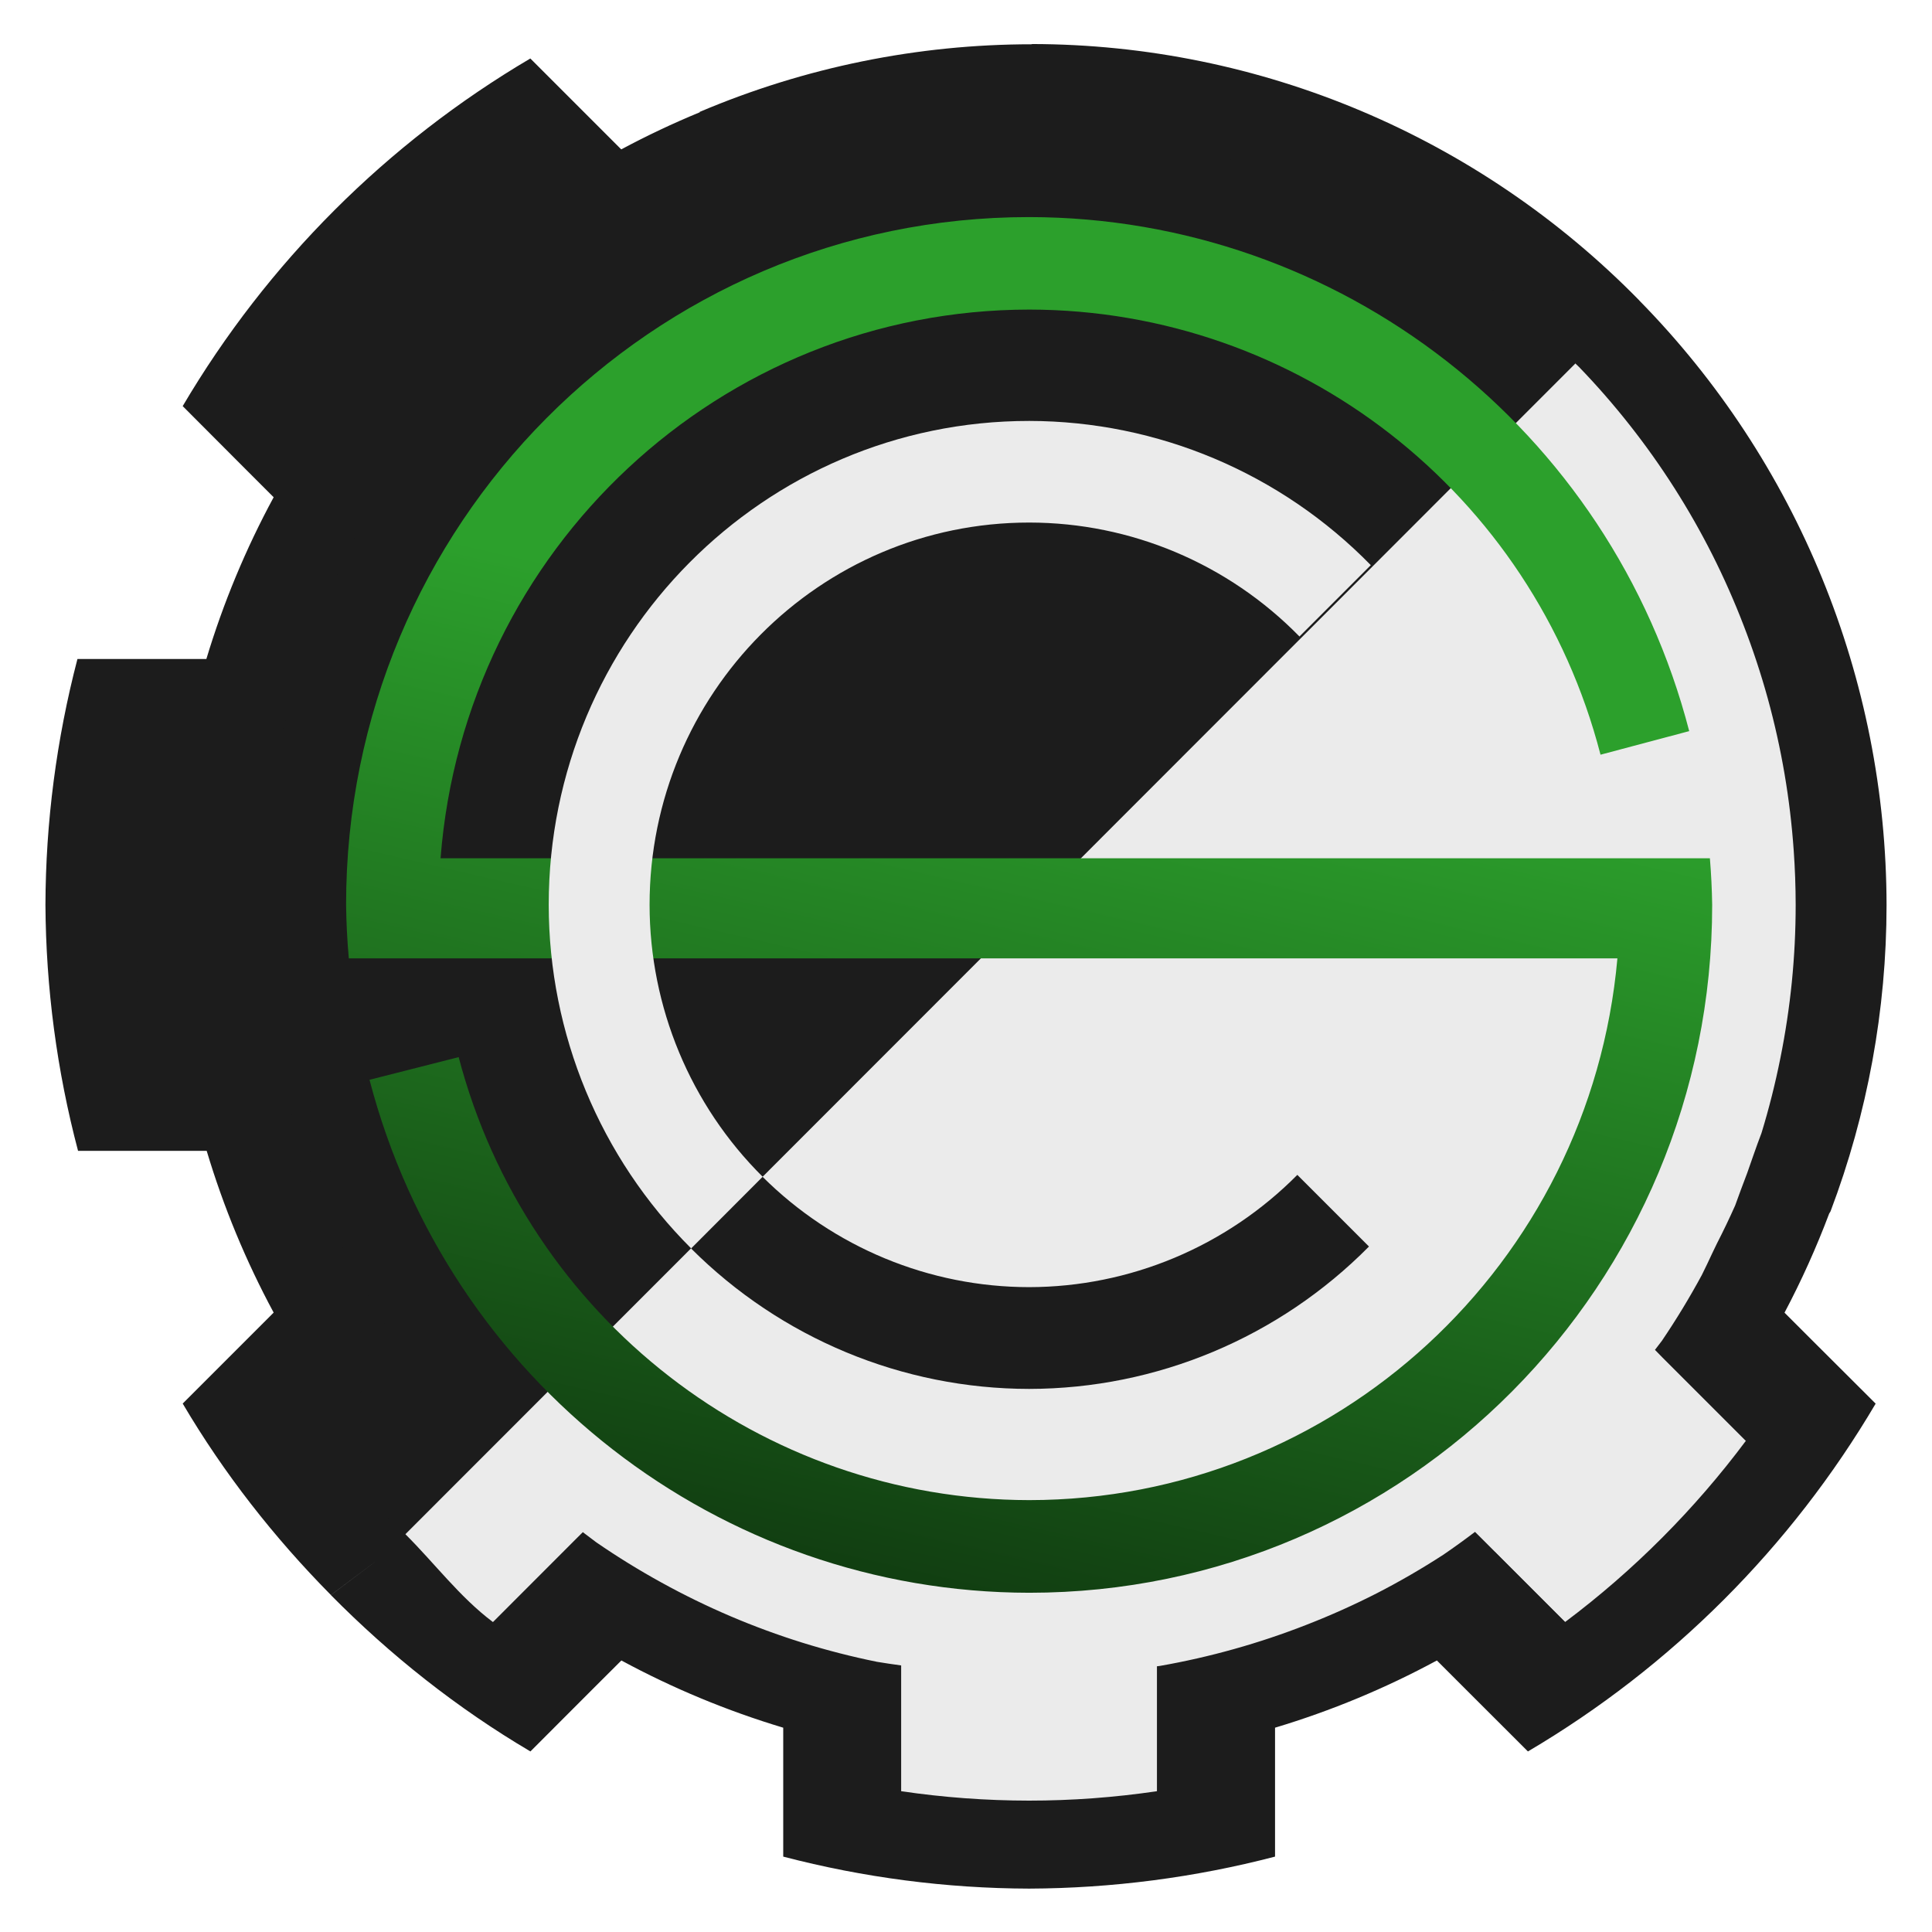
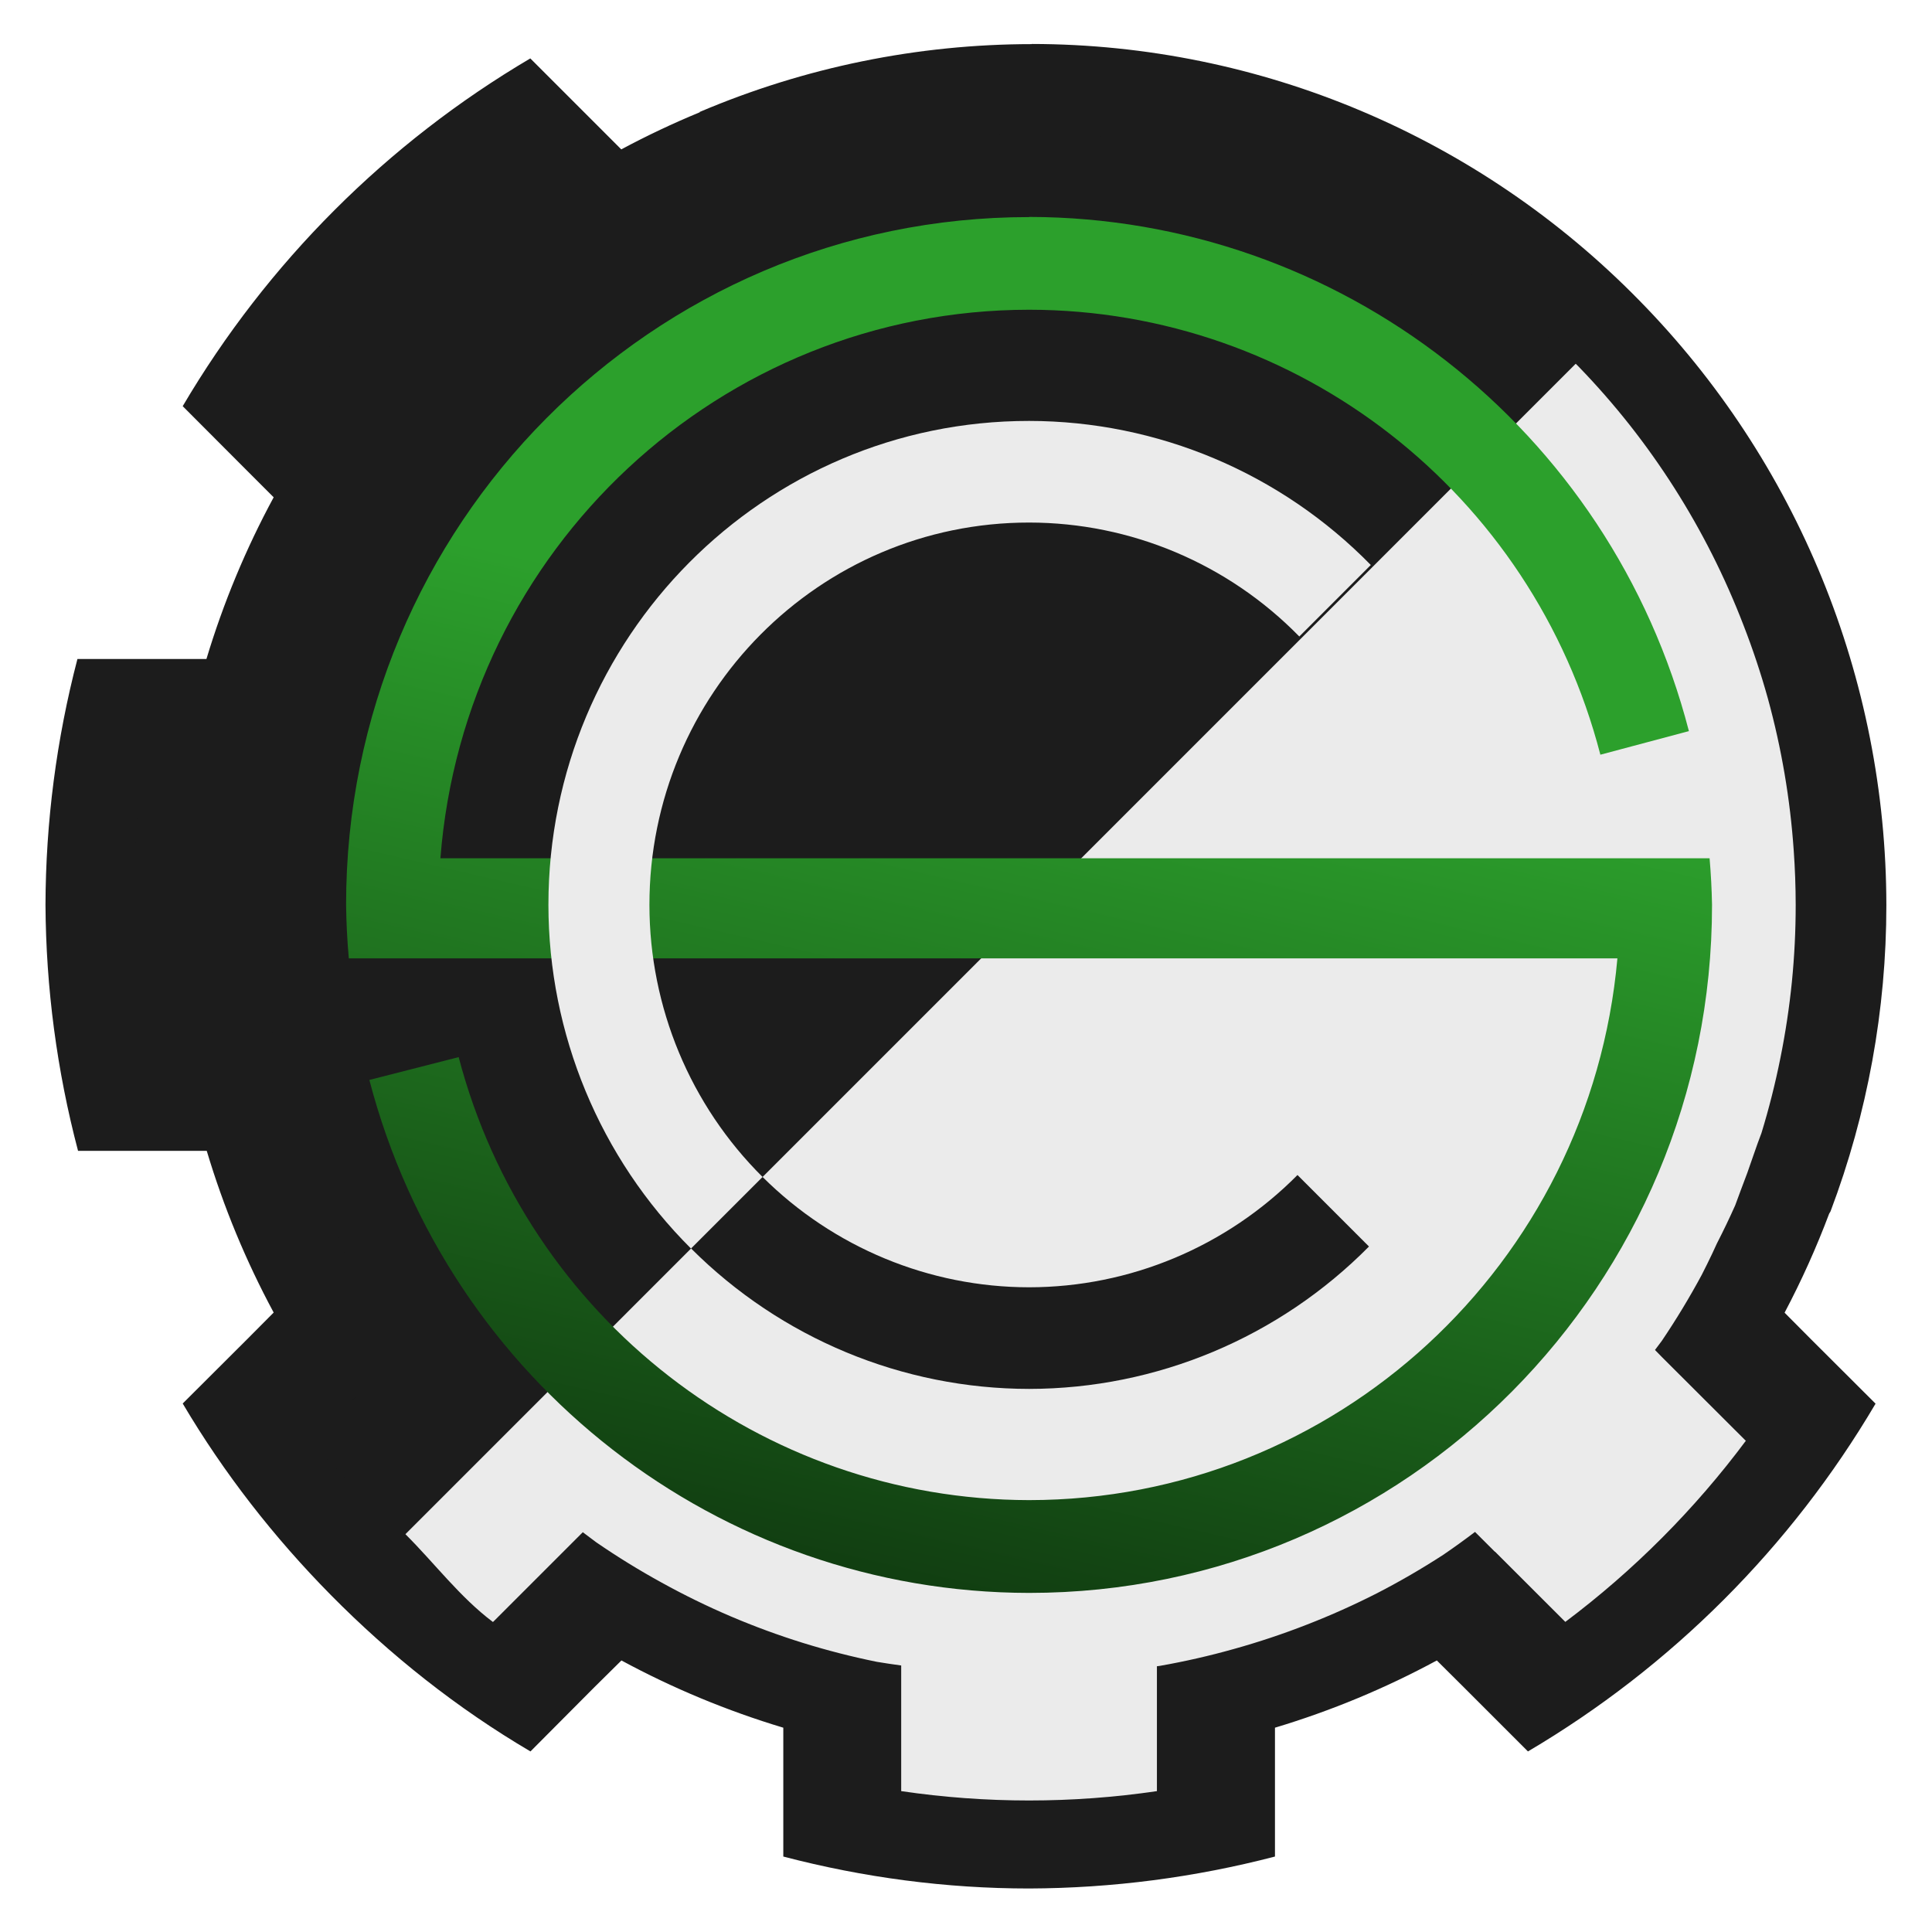
- <svg xmlns="http://www.w3.org/2000/svg" xmlns:xlink="http://www.w3.org/1999/xlink" width="48" height="48" viewBox="0 0 12.7 12.7" version="1.1" id="svg882">
-   <defs id="defs876">
-     <linearGradient gradientTransform="matrix(0.8151087,0,0,0.8151087,1.573033,285.0707)" xlink:href="#linearGradient848" id="linearGradient821-9" x1="4.387" y1="13.293" x2="6.421" y2="4.484" gradientUnits="userSpaceOnUse" />
-     <linearGradient id="linearGradient848">
-       <stop style="stop-color:#0b280b;stop-opacity:1" offset="0" id="stop844" />
-       <stop style="stop-color:#2ca02c;stop-opacity:1" offset="1" id="stop846" />
+ <svg xmlns="http://www.w3.org/2000/svg" xmlns:xlink="http://www.w3.org/1999/xlink" width="48" height="48" viewBox="0 0 12.7 12.7">
+   <defs>
+     <linearGradient gradientTransform="matrix(.8151 0 0 .8151 1.573 285.07)" xlink:href="#a" id="b" x1="4.387" y1="13.293" x2="6.421" y2="4.484" gradientUnits="userSpaceOnUse" />
+     <linearGradient id="a">
+       <stop offset="0" stop-color="#0b280b" />
+       <stop offset="1" stop-color="#2ca02c" />
    </linearGradient>
  </defs>
-   <g id="layer1" transform="translate(0,-284.3)">
-     <path style="fill:#1c1c1c;fill-opacity:1;stroke:none;stroke-width:0.15" d="m 6.747,284.976 a 5.22,5.258 0 0 1 0.521,0.026 5.22,5.258 0 0 1 0.516,0.078 5.22,5.258 0 0 1 0.505,0.13 5.22,5.258 0 0 1 0.49,0.18 5.22,5.258 0 0 1 0.47,0.229 5.22,5.258 0 0 1 0.445,0.275 5.22,5.258 0 0 1 0.415,0.318 5.22,5.258 0 0 1 0.382,0.358 5.22,5.258 0 0 1 0.344,0.395 5.22,5.258 0 0 1 0.304,0.428 5.22,5.258 0 0 1 0.26,0.456 5.22,5.258 0 0 1 0.213,0.48 5.22,5.258 0 0 1 0.164,0.499 5.22,5.258 0 0 1 0.114,0.513 5.22,5.258 0 0 1 0.063,0.522 5.22,5.258 0 0 1 0.013,0.371 5.22,5.258 0 0 1 -0.026,0.525 5.22,5.258 0 0 1 -0.078,0.52 5.22,5.258 0 0 1 -0.129,0.509 5.22,5.258 0 0 1 -0.027,0.073 5.22,5.258 0 0 1 -0.028,0.078 5.228,5.228 0 0 1 -0.086,0.237 5.22,5.258 0 0 1 -0.038,0.105 5.22,5.258 0 0 1 -0.124,0.259 5.228,5.228 0 0 1 -0.032,0.067 5.22,5.258 0 0 1 -0.07,0.147 5.22,5.258 0 0 1 -0.273,0.448 5.22,5.258 0 0 1 -0.047,0.062 l 0.051,0.051 0.567,0.567 0.002,9.5e-4 c -0.349,0.468 -0.763,0.884 -1.231,1.234 l -0.003,-0.003 -0.567,-0.567 -0.044,-0.044 a 5.22,5.258 0 0 1 -0.215,0.155 5.22,5.258 0 0 1 -0.452,0.262 5.22,5.258 0 0 1 -0.477,0.214 5.22,5.258 0 0 1 -0.495,0.166 5.22,5.258 0 0 1 -0.509,0.115 5.22,5.258 0 0 1 -0.017,0.002 v 0.044 0.803 0.003 c -0.288,0.042 -0.579,0.064 -0.871,0.065 -0.292,-3.7e-4 -0.583,-0.022 -0.871,-0.064 v -0.003 -0.804 -0.05 a 5.22,5.258 0 0 1 -0.165,-0.025 5.22,5.258 0 0 1 -0.506,-0.13 5.22,5.258 0 0 1 -0.49,-0.18 5.22,5.258 0 0 1 -0.47,-0.229 5.22,5.258 0 0 1 -0.445,-0.275 5.22,5.258 0 0 1 -0.092,-0.07 l -0.042,0.042 -0.566,0.567 -0.004,0.003 C 2.629,294.766 2.214,294.35 1.865,293.882 l 9.581e-4,-9.4e-4 0.567,-0.566 0.053,-0.053 a 5.22,5.258 0 0 1 -0.132,-0.186 5.22,5.258 0 0 1 -0.146,-0.258 5.22,5.258 0 0 1 -0.113,-0.198 5.22,5.258 0 0 1 -0.09,-0.203 5.228,5.228 0 0 1 -0.061,-0.137 5.22,5.258 0 0 1 -0.062,-0.139 5.22,5.258 0 0 1 -0.045,-0.136 5.228,5.228 0 0 1 -0.096,-0.289 5.22,5.258 0 0 1 -0.024,-0.074 5.22,5.258 0 0 1 -0.017,-0.076 5.228,5.228 0 0 1 -9.582e-4,-0.003 5.228,5.228 0 0 1 -0.106,-0.457 h -0.075 -0.801 -0.003 c -0.043,-0.288 -0.066,-0.579 -0.067,-0.871 4.3912e-4,-0.292 0.022,-0.583 0.065,-0.871 h 0.004 0.803 0.079 a 5.228,5.228 0 0 1 0.024,-0.109 5.22,5.258 0 0 1 0.01,-0.065 5.22,5.258 0 0 1 0.036,-0.142 5.228,5.228 0 0 1 0.071,-0.28 5.22,5.258 0 0 1 0.022,-0.088 5.22,5.258 0 0 1 0.07,-0.193 5.228,5.228 0 0 1 0.067,-0.185 5.22,5.258 0 0 1 0.042,-0.116 5.22,5.258 0 0 1 0.123,-0.255 5.228,5.228 0 0 1 0.036,-0.075 5.22,5.258 0 0 1 0.069,-0.143 5.22,5.258 0 0 1 0.273,-0.448 5.22,5.258 0 0 1 0.046,-0.062 l -0.05,-0.05 -0.567,-0.566 -0.003,-0.003 c 0.35,-0.467 0.766,-0.882 1.234,-1.231 l 9.582e-4,9.5e-4 0.567,0.567 0.044,0.044 a 5.22,5.258 0 0 1 0.216,-0.156 5.22,5.258 0 0 1 0.453,-0.262 5.22,5.258 0 0 1 0.477,-0.215 5.22,5.258 0 0 1 0.118,-0.04 5.22,5.258 0 0 1 0.377,-0.126 5.22,5.258 0 0 1 0.122,-0.027 5.22,5.258 0 0 1 0.004,-9.6e-4 5.22,5.258 0 0 1 0.384,-0.087 5.22,5.258 0 0 1 0.11,-0.014 5.22,5.258 0 0 1 0.069,-0.008 5.22,5.258 0 0 1 0.339,-0.041 5.22,5.258 0 0 1 0.12,-0.004 5.22,5.258 0 0 1 0.042,-9.6e-4 5.22,5.258 0 0 1 0.208,-0.007 z" id="path1048-3" />
-     <path style="fill:#ebebeb;fill-opacity:1;stroke:none;stroke-width:0.15" d="m 2.538,294.512 c 0.202,0.201 0.373,0.432 0.601,0.603 l 0.003,-0.003 0.566,-0.567 0.042,-0.042 a 5.22,5.258 0 0 0 0.092,0.069 5.22,5.258 0 0 0 0.445,0.275 5.22,5.258 0 0 0 0.47,0.229 5.22,5.258 0 0 0 0.49,0.18 5.22,5.258 0 0 0 0.506,0.13 5.22,5.258 0 0 0 0.165,0.025 v 0.049 0.804 0.003 c 0.288,0.042 0.579,0.064 0.871,0.065 0.292,-4e-4 0.583,-0.023 0.872,-0.065 v -0.003 -0.803 -0.045 a 5.22,5.258 0 0 0 0.016,-0.002 5.22,5.258 0 0 0 0.509,-0.115 5.22,5.258 0 0 0 0.495,-0.166 5.22,5.258 0 0 0 0.477,-0.214 5.22,5.258 0 0 0 0.452,-0.262 5.22,5.258 0 0 0 0.215,-0.156 l 0.044,0.044 0.567,0.567 0.004,0.003 c 0.467,-0.35 0.881,-0.766 1.23,-1.234 l -0.002,-9.5e-4 -0.567,-0.567 -0.051,-0.051 a 5.22,5.258 0 0 0 0.047,-0.062 5.22,5.258 0 0 0 0.273,-0.448 5.22,5.258 0 0 0 0.07,-0.147 5.228,5.228 0 0 0 0.032,-0.067 5.22,5.258 0 0 0 0.124,-0.259 5.22,5.258 0 0 0 0.037,-0.104 5.228,5.228 0 0 0 0.087,-0.237 5.22,5.258 0 0 0 0.028,-0.078 5.22,5.258 0 0 0 0.027,-0.074 5.22,5.258 0 0 0 0.128,-0.509 5.22,5.258 0 0 0 0.078,-0.52 5.22,5.258 0 0 0 0.026,-0.525 5.22,5.258 0 0 0 -0.013,-0.371 5.22,5.258 0 0 0 -0.063,-0.522 5.22,5.258 0 0 0 -0.114,-0.513 5.22,5.258 0 0 0 -0.165,-0.499 5.22,5.258 0 0 0 -0.213,-0.48 5.22,5.258 0 0 0 -0.26,-0.456 5.22,5.258 0 0 0 -0.303,-0.428 5.22,5.258 0 0 0 -0.344,-0.395 5.22,5.258 0 0 0 -0.028,-0.027 z" id="path1666" />
-     <path style="fill:url(#linearGradient821-9);fill-opacity:1;stroke:none;stroke-width:0.126" d="m 6.765,285.727 a 4.489,4.521 0 0 0 -4.49,4.521 4.489,4.521 0 0 0 0.018,0.352 h 0.606 7.733 a 3.884,3.912 0 0 1 -3.866,3.561 3.884,3.912 0 0 1 -3.751,-2.912 l -0.586,0.149 a 4.489,4.521 0 0 0 4.337,3.372 4.489,4.521 0 0 0 4.489,-4.522 4.489,4.521 0 0 0 -0.015,-0.306 h -0.603 -7.741 a 3.884,3.912 0 0 1 3.871,-3.607 3.884,3.912 0 0 1 3.754,2.926 l 0.583,-0.155 a 4.489,4.521 0 0 0 -4.337,-3.379 z" id="path1543" />
-     <path style="fill:#1c1c1c;fill-opacity:1;stroke:none;stroke-width:0.548" d="M 25.637 1.094 L 25.637 1.1 A 21.235 21.394 0 0 0 17.381 2.781 L 17.387 2.789 A 21.383 21.383 0 0 0 15.436 3.711 L 15.412 3.689 L 13.176 1.453 C 9.611 3.555 6.641 6.525 4.539 10.09 L 6.129 11.684 L 6.799 12.354 A 21.383 21.383 0 0 0 5.127 16.373 L 5.086 16.373 L 1.924 16.373 C 1.403 18.368 1.135 20.421 1.129 22.482 C 1.141 24.545 1.412 26.598 1.939 28.592 L 5.098 28.592 L 5.135 28.592 A 21.383 21.383 0 0 0 6.799 32.611 L 6.129 33.281 L 4.539 34.871 C 5.566 36.612 6.811 38.201 8.221 39.627 L 9.594 38.596 L 8.221 39.629 C 9.697 41.123 11.354 42.438 13.178 43.514 L 14.77 41.92 L 15.438 41.254 A 21.383 21.383 0 0 0 19.459 42.924 L 19.459 43.867 L 19.459 46.127 C 21.454 46.648 23.507 46.916 25.568 46.922 C 27.63 46.914 29.683 46.647 31.678 46.127 L 31.678 43.867 L 31.678 42.924 A 21.383 21.383 0 0 0 35.699 41.254 L 36.365 41.92 L 37.961 43.514 C 41.526 41.412 44.498 38.438 46.6 34.873 L 45.004 33.281 L 44.336 32.613 A 21.383 21.383 0 0 0 45.445 30.152 L 45.479 30.096 A 21.235 21.394 0 0 0 46.871 22.49 A 21.235 21.394 0 0 0 40.727 7.465 L 40.727 7.463 A 21.235 21.394 0 0 0 25.637 1.094 z M 25.57 3.295 A 19.046 19.184 0 0 1 27.473 3.393 A 19.046 19.184 0 0 1 29.354 3.68 A 19.046 19.184 0 0 1 31.199 4.154 A 19.046 19.184 0 0 1 32.986 4.812 A 19.046 19.184 0 0 1 34.699 5.646 A 19.046 19.184 0 0 1 36.322 6.648 A 19.046 19.184 0 0 1 37.84 7.811 A 19.046 19.184 0 0 1 39.15 9.039 L 39.15 9.041 A 19.046 19.184 0 0 1 39.23 9.117 A 19.046 19.184 0 0 1 40.488 10.559 A 19.046 19.184 0 0 1 41.596 12.119 A 19.046 19.184 0 0 1 42.543 13.783 A 19.046 19.184 0 0 1 43.318 15.533 A 19.046 19.184 0 0 1 43.92 17.354 A 19.046 19.184 0 0 1 44.336 19.225 A 19.046 19.184 0 0 1 44.564 21.127 A 19.046 19.184 0 0 1 44.613 22.48 A 19.046 19.184 0 0 1 44.518 24.395 A 19.046 19.184 0 0 1 44.232 26.293 A 19.046 19.184 0 0 1 43.764 28.15 A 19.046 19.184 0 0 1 43.664 28.418 A 19.046 19.184 0 0 1 43.562 28.705 A 19.076 19.076 0 0 1 43.248 29.57 A 19.046 19.184 0 0 1 43.109 29.951 A 19.046 19.184 0 0 1 42.656 30.896 A 19.076 19.076 0 0 1 42.539 31.139 A 19.046 19.184 0 0 1 42.281 31.678 A 19.046 19.184 0 0 1 41.289 33.312 A 19.046 19.184 0 0 1 41.117 33.537 L 41.301 33.725 L 43.369 35.793 L 43.377 35.795 C 42.102 37.503 40.592 39.018 38.887 40.297 L 38.875 40.287 L 36.807 38.219 L 36.646 38.059 A 19.046 19.184 0 0 1 35.859 38.627 A 19.046 19.184 0 0 1 34.211 39.582 A 19.046 19.184 0 0 1 32.471 40.363 A 19.046 19.184 0 0 1 30.664 40.969 A 19.046 19.184 0 0 1 28.807 41.391 A 19.046 19.184 0 0 1 28.744 41.398 L 28.744 41.561 L 28.744 44.49 L 28.744 44.502 C 27.692 44.657 26.633 44.736 25.566 44.736 C 24.5 44.735 23.441 44.657 22.389 44.502 L 22.389 44.49 L 22.389 41.557 L 22.389 41.377 A 19.046 19.184 0 0 1 21.787 41.287 A 19.046 19.184 0 0 1 19.941 40.814 A 19.046 19.184 0 0 1 18.152 40.156 A 19.046 19.184 0 0 1 16.438 39.32 A 19.046 19.184 0 0 1 14.814 38.318 A 19.046 19.184 0 0 1 14.48 38.066 L 14.326 38.219 L 12.26 40.287 L 12.246 40.299 C 11.421 39.679 10.802 38.843 10.072 38.117 L 10.072 38.115 C 9.295 37.342 8.415 36.676 7.758 35.795 L 7.76 35.791 L 9.83 33.725 L 10.023 33.531 A 19.046 19.184 0 0 1 9.541 32.854 A 19.046 19.184 0 0 1 9.006 31.914 A 19.046 19.184 0 0 1 8.596 31.189 A 19.046 19.184 0 0 1 8.264 30.447 A 19.076 19.076 0 0 1 8.041 29.947 A 19.046 19.184 0 0 1 7.816 29.441 A 19.046 19.184 0 0 1 7.654 28.947 A 19.076 19.076 0 0 1 7.305 27.891 A 19.046 19.184 0 0 1 7.217 27.621 A 19.046 19.184 0 0 1 7.154 27.342 A 19.076 19.076 0 0 1 7.15 27.334 A 19.076 19.076 0 0 1 6.764 25.664 L 6.488 25.664 L 3.566 25.664 L 3.555 25.664 C 3.4 24.613 3.314 23.551 3.311 22.486 C 3.312 21.42 3.391 20.361 3.545 19.309 L 3.561 19.309 L 6.488 19.309 L 6.777 19.309 A 19.076 19.076 0 0 1 6.865 18.912 A 19.046 19.184 0 0 1 6.9 18.674 A 19.046 19.184 0 0 1 7.029 18.158 A 19.076 19.076 0 0 1 7.289 17.135 A 19.046 19.184 0 0 1 7.371 16.814 A 19.046 19.184 0 0 1 7.627 16.109 A 19.076 19.076 0 0 1 7.869 15.438 A 19.046 19.184 0 0 1 8.023 15.014 A 19.046 19.184 0 0 1 8.471 14.084 A 19.076 19.076 0 0 1 8.6 13.809 A 19.046 19.184 0 0 1 8.852 13.287 A 19.046 19.184 0 0 1 9.848 11.652 A 19.046 19.184 0 0 1 10.014 11.428 L 9.83 11.244 L 7.762 9.178 L 7.752 9.168 C 9.03 7.463 10.545 5.95 12.254 4.676 L 12.258 4.68 L 14.326 6.748 L 14.486 6.906 A 19.046 19.184 0 0 1 15.275 6.338 A 19.046 19.184 0 0 1 16.926 5.383 A 19.046 19.184 0 0 1 18.666 4.602 A 19.046 19.184 0 0 1 19.096 4.455 A 19.046 19.184 0 0 1 20.471 3.994 A 19.046 19.184 0 0 1 20.914 3.893 A 19.046 19.184 0 0 1 20.93 3.891 A 19.046 19.184 0 0 1 22.328 3.574 A 19.046 19.184 0 0 1 22.729 3.523 A 19.046 19.184 0 0 1 22.98 3.494 A 19.046 19.184 0 0 1 24.219 3.344 A 19.046 19.184 0 0 1 24.654 3.33 A 19.046 19.184 0 0 1 24.809 3.326 A 19.046 19.184 0 0 1 25.57 3.303 L 25.57 3.295 z " transform="matrix(0.2645833,0,0,0.2645833,0,284.3)" id="path840" />
-     <path style="fill:#ebebeb;fill-opacity:1;stroke:none;stroke-width:0.089" d="m 4.543,292.507 0.471,-0.471 a 2.495,2.513 0 0 1 -0.744,-1.788 2.495,2.513 0 0 1 2.496,-2.513 2.495,2.513 0 0 1 1.776,0.749 l 0.469,-0.469 a 3.158,3.181 0 0 0 -2.245,-0.948 3.158,3.181 0 0 0 -3.159,3.181 3.158,3.181 0 0 0 0.937,2.259 z" id="path2" />
-     <path style="fill:#1c1c1c;fill-opacity:1;stroke:none;stroke-width:0.089" d="m 4.543,292.507 a 3.158,3.181 0 0 0 2.222,0.923 3.158,3.181 0 0 0 2.234,-0.936 l -0.471,-0.471 a 2.495,2.513 0 0 1 -1.763,0.738 2.495,2.513 0 0 1 -1.752,-0.725 z" id="path1671" />
-   </g>
+   <path d="M6.747.676a5.22 5.258 0 0 1 .522.026 5.22 5.258 0 0 1 .515.078 5.22 5.258 0 0 1 .506.13 5.22 5.258 0 0 1 .49.18 5.22 5.258 0 0 1 .47.23 5.22 5.258 0 0 1 .445.274 5.22 5.258 0 0 1 .415.318 5.22 5.258 0 0 1 .382.359 5.22 5.258 0 0 1 .344.394 5.22 5.258 0 0 1 .304.428 5.22 5.258 0 0 1 .26.456 5.22 5.258 0 0 1 .212.48 5.22 5.258 0 0 1 .165.499 5.22 5.258 0 0 1 .114.513 5.22 5.258 0 0 1 .062.521 5.22 5.258 0 0 1 .014.371 5.22 5.258 0 0 1-.027.525 5.22 5.258 0 0 1-.078.52 5.22 5.258 0 0 1-.128.509 5.22 5.258 0 0 1-.027.073 5.22 5.258 0 0 1-.028.079 5.228 5.228 0 0 1-.087.237 5.22 5.258 0 0 1-.037.104 5.22 5.258 0 0 1-.124.26 5.228 5.228 0 0 1-.033.066 5.22 5.258 0 0 1-.07.147 5.22 5.258 0 0 1-.273.449 5.22 5.258 0 0 1-.046.062l.05.05.567.567.002.001c-.35.468-.763.884-1.23 1.234l-.004-.003-.567-.567-.044-.043a5.22 5.258 0 0 1-.215.155 5.22 5.258 0 0 1-.453.262 5.22 5.258 0 0 1-.476.214 5.22 5.258 0 0 1-.495.166 5.22 5.258 0 0 1-.51.116 5.22 5.258 0 0 1-.016.002V11.968a6.055 6.055 0 0 1-.871.064 6.08 6.08 0 0 1-.872-.064V11.11a5.22 5.258 0 0 1-.164-.024 5.22 5.258 0 0 1-.506-.13 5.22 5.258 0 0 1-.49-.18 5.22 5.258 0 0 1-.47-.229 5.22 5.258 0 0 1-.445-.275 5.22 5.258 0 0 1-.092-.07l-.042.043-.567.567-.003.003a6.085 6.085 0 0 1-1.23-1.234V9.58l.568-.567.052-.053a5.22 5.258 0 0 1-.132-.185 5.22 5.258 0 0 1-.146-.258 5.22 5.258 0 0 1-.113-.198 5.22 5.258 0 0 1-.09-.203 5.228 5.228 0 0 1-.062-.137 5.22 5.258 0 0 1-.061-.14 5.22 5.258 0 0 1-.045-.135 5.228 5.228 0 0 1-.096-.29 5.22 5.258 0 0 1-.024-.073 5.22 5.258 0 0 1-.017-.076 5.228 5.228 0 0 1-.001-.003 5.228 5.228 0 0 1-.106-.457H.714a6.118 6.118 0 0 1-.067-.871c0-.293.022-.583.064-.872h.886a5.228 5.228 0 0 1 .024-.108 5.22 5.258 0 0 1 .01-.065 5.22 5.258 0 0 1 .035-.142 5.228 5.228 0 0 1 .071-.28 5.22 5.258 0 0 1 .022-.088 5.22 5.258 0 0 1 .07-.193 5.228 5.228 0 0 1 .067-.185 5.22 5.258 0 0 1 .042-.116 5.22 5.258 0 0 1 .123-.254 5.228 5.228 0 0 1 .036-.076 5.22 5.258 0 0 1 .069-.143 5.22 5.258 0 0 1 .272-.448 5.22 5.258 0 0 1 .046-.062l-.05-.05-.567-.566-.003-.003c.35-.468.766-.882 1.234-1.232v.001l.568.567.043.044a5.22 5.258 0 0 1 .217-.156 5.22 5.258 0 0 1 .453-.261 5.22 5.258 0 0 1 .476-.215 5.22 5.258 0 0 1 .118-.04A5.22 5.258 0 0 1 5.35.866 5.22 5.258 0 0 1 5.472.84a5.22 5.258 0 0 1 .004 0A5.22 5.258 0 0 1 5.859.75a5.22 5.258 0 0 1 .11-.014A5.22 5.258 0 0 1 6.04.73a5.22 5.258 0 0 1 .338-.04 5.22 5.258 0 0 1 .12-.005 5.22 5.258 0 0 1 .042 0 5.22 5.258 0 0 1 .209-.008z" fill="#1c1c1c" />
+   <path d="M2.538 10.212c.202.2.373.432.602.603l.003-.003.566-.567.043-.042a5.22 5.258 0 0 0 .091.07 5.22 5.258 0 0 0 .445.274 5.22 5.258 0 0 0 .47.229 5.22 5.258 0 0 0 .49.18 5.22 5.258 0 0 0 .506.13 5.22 5.258 0 0 0 .165.024V11.967c.288.042.579.064.87.064.293 0 .584-.022.872-.065V11.116a5.22 5.258 0 0 0 .017-.002 5.22 5.258 0 0 0 .51-.116 5.22 5.258 0 0 0 .494-.166 5.22 5.258 0 0 0 .477-.214 5.22 5.258 0 0 0 .452-.262 5.22 5.258 0 0 0 .216-.156l.044.044.567.567.003.003c.468-.35.881-.766 1.23-1.234l-.001-.001-.567-.567-.05-.05a5.22 5.258 0 0 0 .046-.062 5.22 5.258 0 0 0 .273-.449 5.22 5.258 0 0 0 .07-.147 5.228 5.228 0 0 0 .032-.067 5.22 5.258 0 0 0 .124-.258 5.22 5.258 0 0 0 .038-.105 5.228 5.228 0 0 0 .086-.237 5.22 5.258 0 0 0 .029-.078 5.22 5.258 0 0 0 .026-.074 5.22 5.258 0 0 0 .129-.509 5.22 5.258 0 0 0 .078-.52 5.22 5.258 0 0 0 .026-.525 5.22 5.258 0 0 0-.013-.37 5.22 5.258 0 0 0-.063-.522 5.22 5.258 0 0 0-.114-.513 5.22 5.258 0 0 0-.164-.499 5.22 5.258 0 0 0-.213-.48 5.22 5.258 0 0 0-.26-.455 5.22 5.258 0 0 0-.304-.428 5.22 5.258 0 0 0-.344-.395 5.22 5.258 0 0 0-.028-.027z" fill="#ebebeb" />
+   <path d="M6.765 285.727a4.489 4.521 0 0 0-4.49 4.521 4.489 4.521 0 0 0 .018.352h8.339a3.884 3.912 0 0 1-3.867 3.561 3.884 3.912 0 0 1-3.75-2.912l-.587.15a4.489 4.521 0 0 0 4.337 3.372 4.489 4.521 0 0 0 4.489-4.523 4.489 4.521 0 0 0-.016-.306H2.895a3.884 3.912 0 0 1 3.87-3.606 3.884 3.912 0 0 1 3.755 2.925l.582-.155a4.489 4.521 0 0 0-4.337-3.38z" fill="url(#b)" transform="translate(0 -284.3)" />
+   <path d="M6.783.29a5.618 5.66 0 0 0-2.184.446L4.6.738a5.658 5.658 0 0 0-.516.244L4.078.976 3.486.384A6.462 6.462 0 0 0 1.201 2.67l.42.421.178.178a5.658 5.658 0 0 0-.442 1.063H.509a6.466 6.466 0 0 0-.21 1.616c.003.546.075 1.09.214 1.617h.846a5.658 5.658 0 0 0 .44 1.063l-.177.178-.421.42c.272.46.601.881.974 1.259l.363-.273-.363.273c.39.395.829.744 1.312 1.028l.42-.422.178-.176a5.658 5.658 0 0 0 1.064.442v.847c.527.138 1.07.21 1.616.21a6.5 6.5 0 0 0 1.616-.21v-.847a5.658 5.658 0 0 0 1.064-.442l.177.176.422.422a6.466 6.466 0 0 0 2.285-2.286l-.422-.421-.176-.177a5.658 5.658 0 0 0 .293-.651l.009-.015A5.618 5.66 0 0 0 12.4 5.95a5.618 5.66 0 0 0-1.625-3.976A5.618 5.66 0 0 0 6.783.289zm-.018.582a5.04 5.076 0 0 1 .504.026 5.04 5.076 0 0 1 .497.076 5.04 5.076 0 0 1 .489.125 5.04 5.076 0 0 1 .473.174 5.04 5.076 0 0 1 .453.221 5.04 5.076 0 0 1 .43.265 5.04 5.076 0 0 1 .4.308 5.04 5.076 0 0 1 .348.325 5.04 5.076 0 0 1 .02.02 5.04 5.076 0 0 1 .334.382 5.04 5.076 0 0 1 .293.413 5.04 5.076 0 0 1 .25.44 5.04 5.076 0 0 1 .205.463 5.04 5.076 0 0 1 .16.481 5.04 5.076 0 0 1 .11.496 5.04 5.076 0 0 1 .06.503 5.04 5.076 0 0 1 .013.358 5.04 5.076 0 0 1-.025.506 5.04 5.076 0 0 1-.076.503 5.04 5.076 0 0 1-.124.491 5.04 5.076 0 0 1-.026.07 5.04 5.076 0 0 1-.027.077 5.047 5.047 0 0 1-.083.229 5.04 5.076 0 0 1-.037.1 5.04 5.076 0 0 1-.12.25 5.047 5.047 0 0 1-.03.065 5.04 5.076 0 0 1-.07.142 5.04 5.076 0 0 1-.262.433 5.04 5.076 0 0 1-.045.06l.048.049.548.547h.002a5.893 5.893 0 0 1-1.188 1.192l-.003-.003-.548-.547-.042-.042a5.04 5.076 0 0 1-.208.15 5.04 5.076 0 0 1-.436.253 5.04 5.076 0 0 1-.46.206 5.04 5.076 0 0 1-.479.16 5.04 5.076 0 0 1-.491.112 5.04 5.076 0 0 1-.017.002V11.774a5.777 5.777 0 0 1-1.681 0V10.948a5.04 5.076 0 0 1-.16-.024 5.04 5.076 0 0 1-.488-.125 5.04 5.076 0 0 1-.473-.174 5.04 5.076 0 0 1-.454-.222 5.04 5.076 0 0 1-.43-.265 5.04 5.076 0 0 1-.088-.066l-.04.04-.547.547-.004.003c-.218-.164-.382-.385-.575-.577-.206-.205-.439-.381-.612-.614V9.47l.548-.547.051-.051a5.04 5.076 0 0 1-.128-.18 5.04 5.076 0 0 1-.141-.248 5.04 5.076 0 0 1-.109-.192 5.04 5.076 0 0 1-.088-.196 5.047 5.047 0 0 1-.058-.132 5.04 5.076 0 0 1-.06-.134 5.04 5.076 0 0 1-.043-.131 5.047 5.047 0 0 1-.092-.28 5.04 5.076 0 0 1-.024-.07 5.04 5.076 0 0 1-.016-.075 5.047 5.047 0 0 1-.001-.002 5.047 5.047 0 0 1-.102-.442H.94a5.904 5.904 0 0 1-.065-.84c0-.283.021-.563.062-.841h.855a5.047 5.047 0 0 1 .023-.105 5.04 5.076 0 0 1 .01-.063 5.04 5.076 0 0 1 .034-.137 5.047 5.047 0 0 1 .069-.27 5.04 5.076 0 0 1 .021-.085 5.04 5.076 0 0 1 .068-.187 5.047 5.047 0 0 1 .064-.177 5.04 5.076 0 0 1 .04-.113 5.04 5.076 0 0 1 .12-.246 5.047 5.047 0 0 1 .033-.072 5.04 5.076 0 0 1 .067-.138 5.04 5.076 0 0 1 .264-.433 5.04 5.076 0 0 1 .043-.06l-.048-.048-.547-.547-.003-.002c.338-.451.74-.852 1.191-1.189l.001.001.547.547.043.042a5.04 5.076 0 0 1 .209-.15 5.04 5.076 0 0 1 .436-.253 5.04 5.076 0 0 1 .46-.207 5.04 5.076 0 0 1 .114-.038 5.04 5.076 0 0 1 .364-.122 5.04 5.076 0 0 1 .118-.027 5.04 5.076 0 0 1 .004 0 5.04 5.076 0 0 1 .37-.084 5.04 5.076 0 0 1 .106-.014A5.04 5.076 0 0 1 6.08.924a5.04 5.076 0 0 1 .328-.04 5.04 5.076 0 0 1 .115-.003 5.04 5.076 0 0 1 .04-.001 5.04 5.076 0 0 1 .202-.006V.872z" fill="#1c1c1c" />
+   <path d="M4.543 8.207l.47-.47a2.495 2.513 0 0 1-.744-1.788 2.495 2.513 0 0 1 2.496-2.514 2.495 2.513 0 0 1 1.776.749l.47-.47a3.158 3.181 0 0 0-2.246-.947 3.158 3.181 0 0 0-3.16 3.181 3.158 3.181 0 0 0 .938 2.26z" fill="#ebebeb" />
+   <path d="M4.543 8.207a3.158 3.181 0 0 0 2.222.923 3.158 3.181 0 0 0 2.234-.936l-.47-.47a2.495 2.513 0 0 1-1.764.738 2.495 2.513 0 0 1-1.752-.725z" fill="#1c1c1c" />
</svg>
